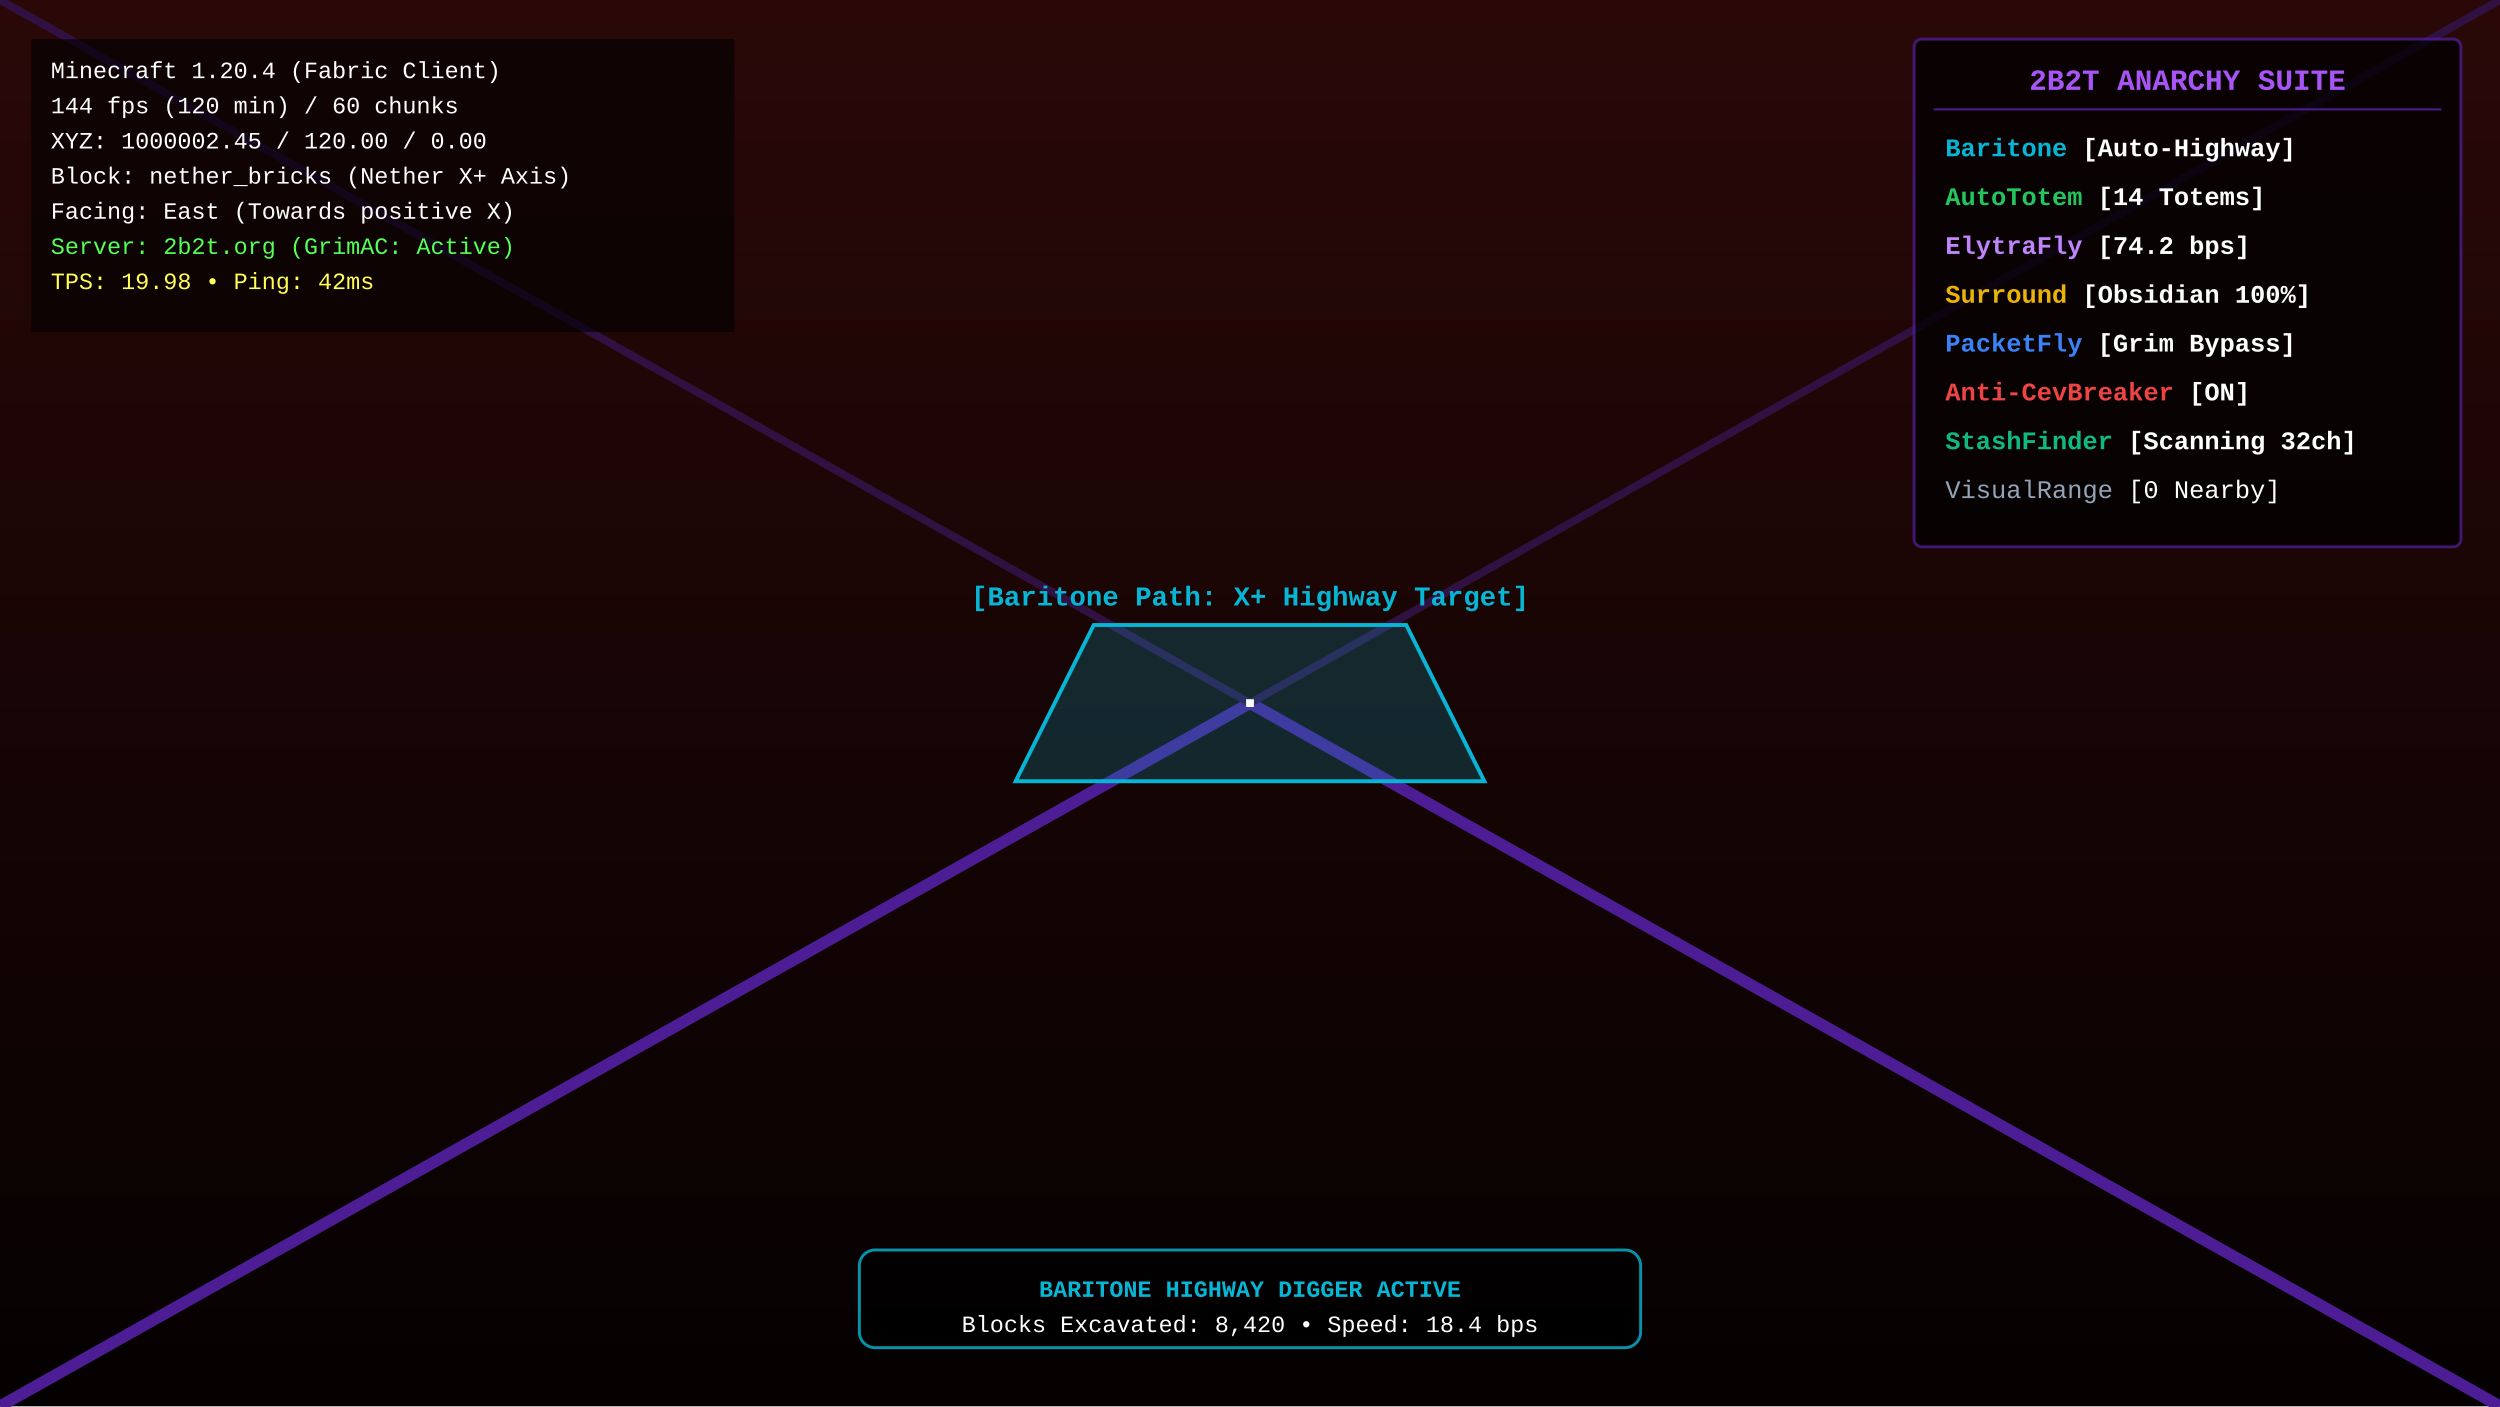
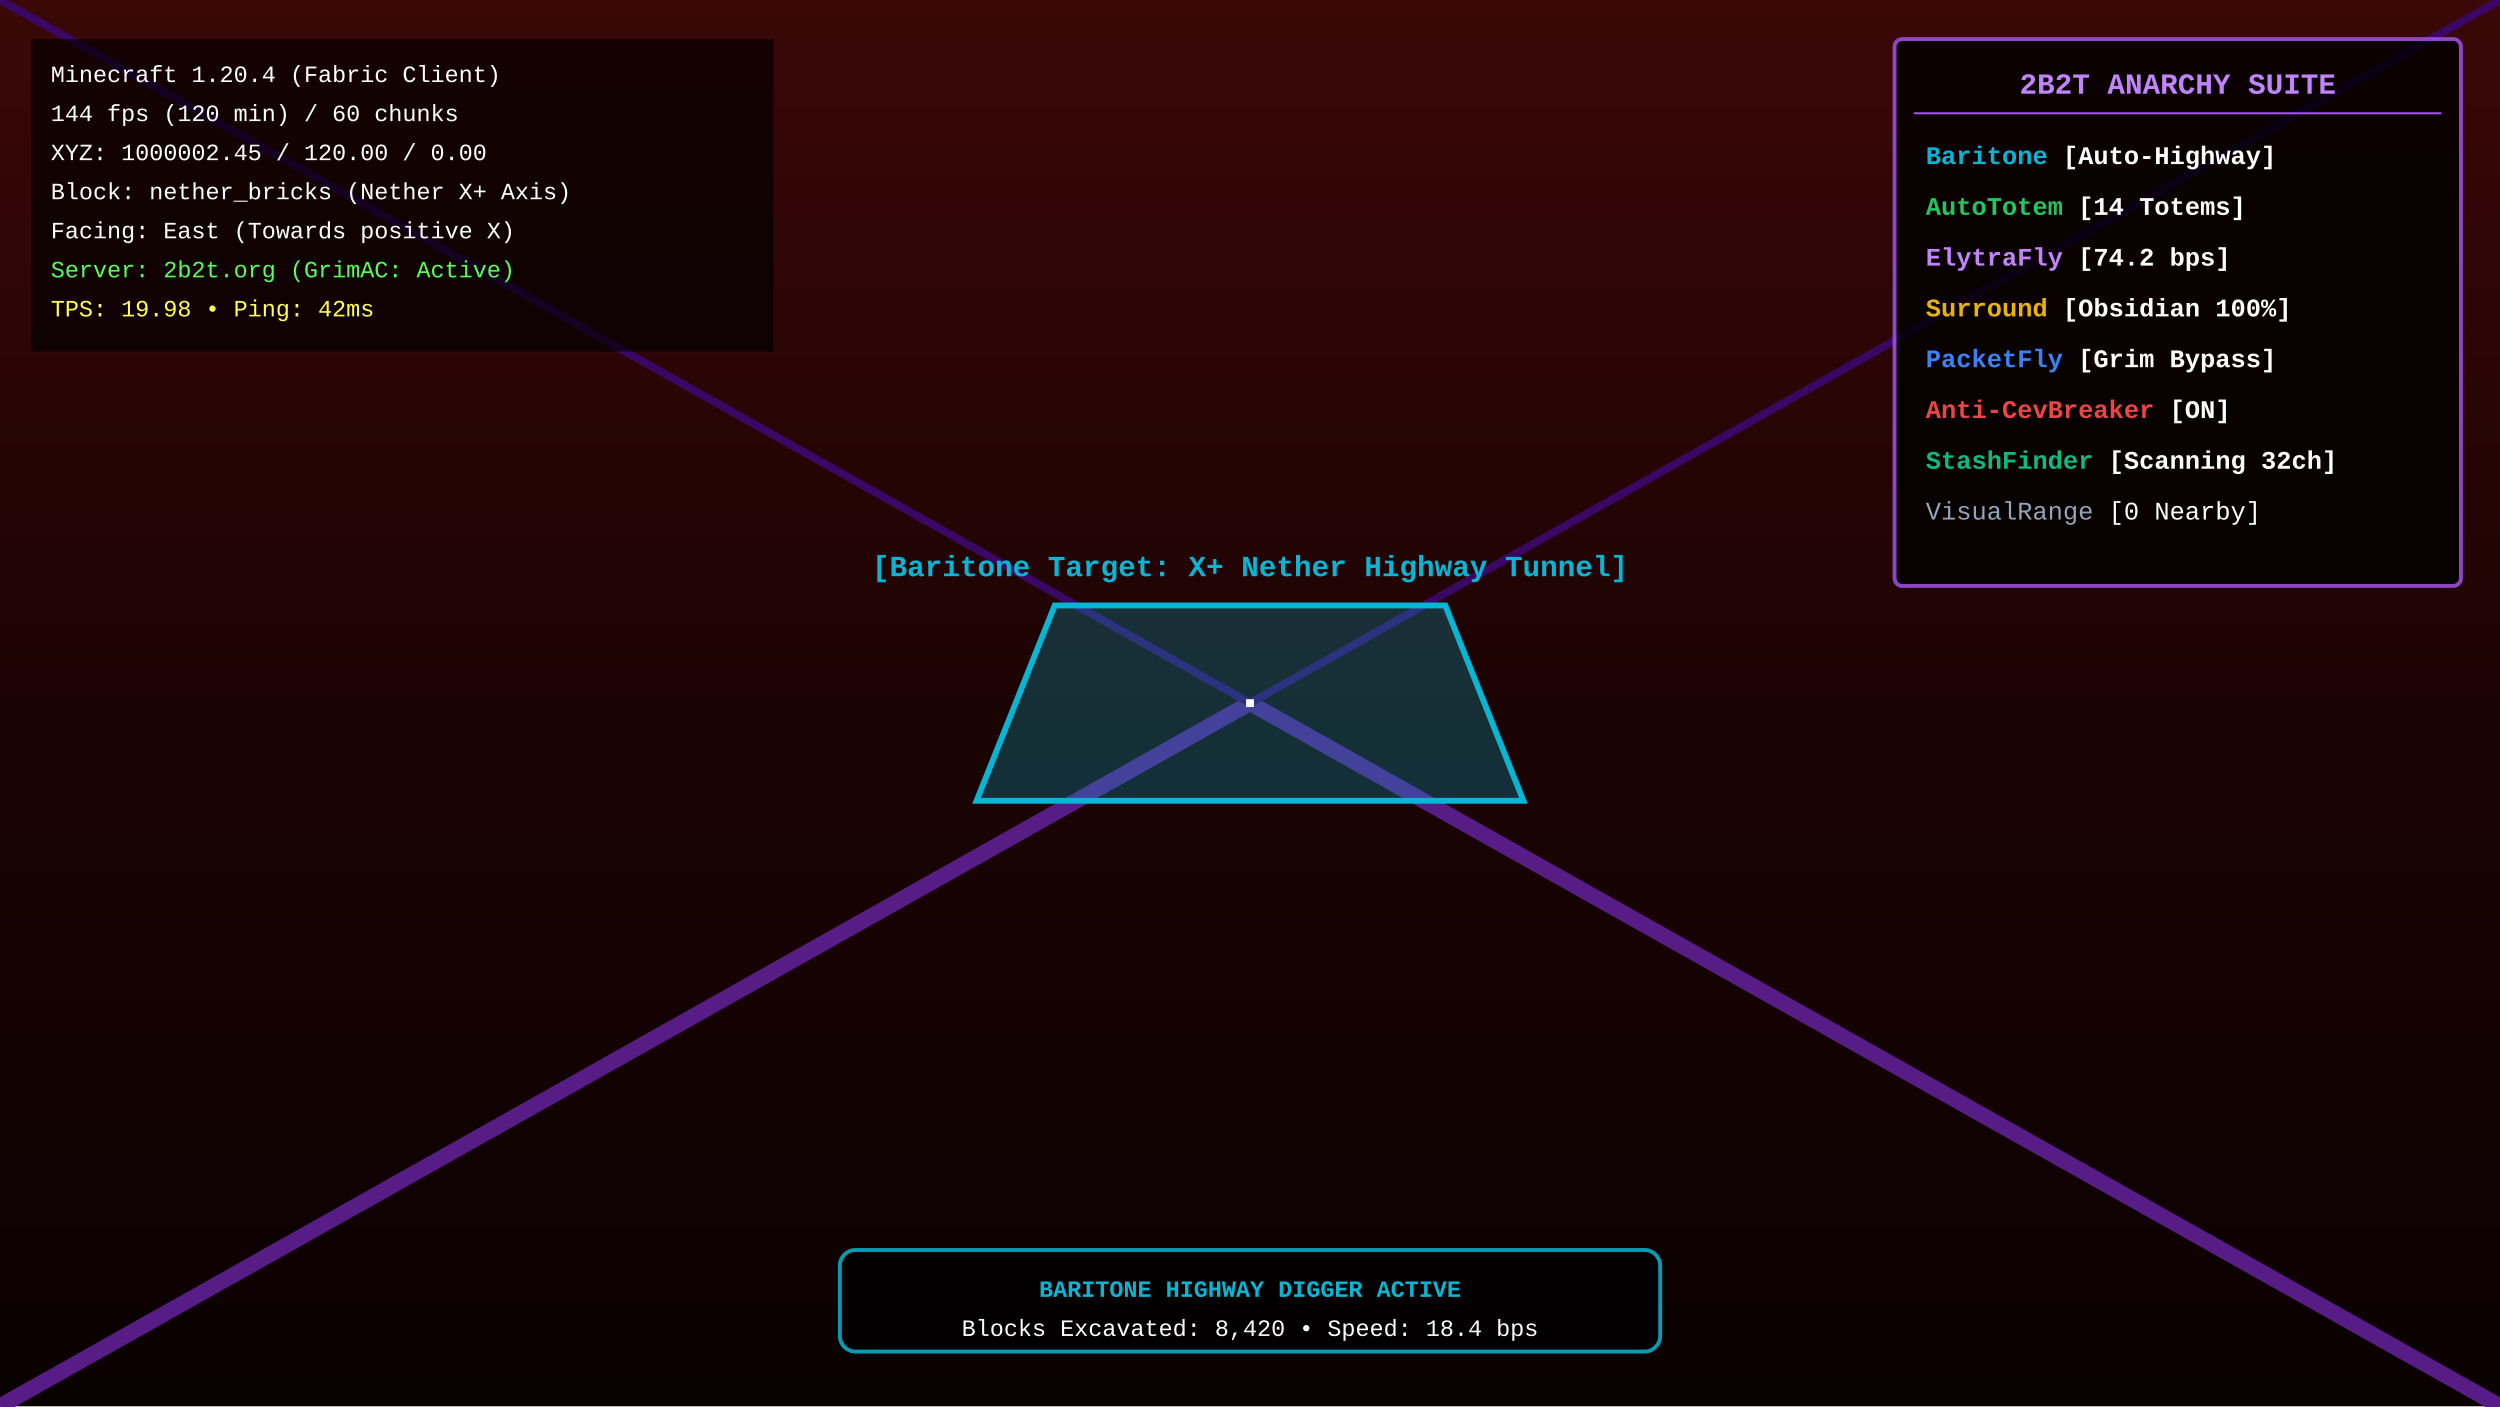
<svg xmlns="http://www.w3.org/2000/svg" width="1280" height="720" viewBox="0 0 1280 720" fill="none" font-family="'Courier New', Courier, monospace">
  <defs>
-     <linearGradient id="netherBg" x1="0" y1="0" x2="0" y2="1">
-       <stop offset="0%" stop-color="#2a0808" />
-       <stop offset="60%" stop-color="#140404" />
-       <stop offset="100%" stop-color="#050101" />
+     <linearGradient id="netherHell" x1="0" y1="0" x2="0" y2="1">
+       <stop offset="0%" stop-color="#3b0707" />
+       <stop offset="50%" stop-color="#1c0303" />
+       <stop offset="100%" stop-color="#0a0101" />
    </linearGradient>
  </defs>
-   <rect width="1280" height="720" fill="url(#netherBg)" />
-   <line x1="0" y1="720" x2="640" y2="360" stroke="#4c1d95" stroke-width="6" />
-   <line x1="1280" y1="720" x2="640" y2="360" stroke="#4c1d95" stroke-width="6" />
-   <line x1="0" y1="0" x2="640" y2="360" stroke="#311042" stroke-width="4" />
-   <line x1="1280" y1="0" x2="640" y2="360" stroke="#311042" stroke-width="4" />
-   <polygon points="560,320 720,320 760,400 520,400" fill="#06b6d4" fill-opacity="0.2" stroke="#06b6d4" stroke-width="2" />
-   <text x="640" y="310" fill="#06b6d4" font-size="14" font-weight="900" text-anchor="middle">[Baritone Path: X+ Highway Target]</text>
+   <rect width="1280" height="720" fill="url(#netherHell)" />
+   <line x1="0" y1="720" x2="640" y2="360" stroke="#581c87" stroke-width="8" />
+   <line x1="1280" y1="720" x2="640" y2="360" stroke="#581c87" stroke-width="8" />
+   <line x1="0" y1="0" x2="640" y2="360" stroke="#3b0764" stroke-width="4" />
+   <line x1="1280" y1="0" x2="640" y2="360" stroke="#3b0764" stroke-width="4" />
+   <polygon points="540,310 740,310 780,410 500,410" fill="#06b6d4" fill-opacity="0.25" stroke="#06b6d4" stroke-width="3" />
+   <text x="640" y="295" fill="#06b6d4" font-size="15" font-weight="900" text-anchor="middle">[Baritone Target: X+ Nether Highway Tunnel]</text>
  <rect x="638" y="358" width="4" height="4" fill="#ffffff" />
  <g transform="translate(16, 20)">
-     <rect width="360" height="150" fill="#000000" opacity="0.6" />
-     <text x="10" y="20" fill="#ffffff" font-size="12">Minecraft 1.20.4 (Fabric Client)</text>
-     <text x="10" y="38" fill="#ffffff" font-size="12">144 fps (120 min) / 60 chunks</text>
-     <text x="10" y="56" fill="#ffffff" font-size="12">XYZ: 1000002.45 / 120.00 / 0.00</text>
-     <text x="10" y="74" fill="#ffffff" font-size="12">Block: nether_bricks (Nether X+ Axis)</text>
-     <text x="10" y="92" fill="#ffffff" font-size="12">Facing: East (Towards positive X)</text>
-     <text x="10" y="110" fill="#55ff55" font-size="12">Server: 2b2t.org (GrimAC: Active)</text>
-     <text x="10" y="128" fill="#ffff55" font-size="12">TPS: 19.98 • Ping: 42ms</text>
+     <rect width="380" height="160" fill="#000000" opacity="0.65" />
+     <text x="10" y="22" fill="#ffffff" font-size="12">Minecraft 1.20.4 (Fabric Client)</text>
+     <text x="10" y="42" fill="#ffffff" font-size="12">144 fps (120 min) / 60 chunks</text>
+     <text x="10" y="62" fill="#ffffff" font-size="12">XYZ: 1000002.45 / 120.00 / 0.00</text>
+     <text x="10" y="82" fill="#ffffff" font-size="12">Block: nether_bricks (Nether X+ Axis)</text>
+     <text x="10" y="102" fill="#ffffff" font-size="12">Facing: East (Towards positive X)</text>
+     <text x="10" y="122" fill="#55ff55" font-size="12">Server: 2b2t.org (GrimAC: Active)</text>
+     <text x="10" y="142" fill="#ffff55" font-size="12">TPS: 19.98 • Ping: 42ms</text>
  </g>
-   <g transform="translate(980, 20)">
-     <rect width="280" height="260" rx="4" fill="#000000" opacity="0.75" stroke="#4c1d95" stroke-width="1.5" />
-     <text x="140" y="26" fill="#a855f7" font-size="15" font-weight="900" text-anchor="middle">2B2T ANARCHY SUITE</text>
-     <line x1="10" y1="36" x2="270" y2="36" stroke="#4c1d95" stroke-width="1" />
-     <text x="16" y="60" fill="#06b6d4" font-size="13" font-weight="900">Baritone <tspan fill="#ffffff">[Auto-Highway]</tspan>
+   <g transform="translate(970, 20)">
+     <rect width="290" height="280" rx="4" fill="#000000" opacity="0.8" stroke="#a855f7" stroke-width="2" />
+     <text x="145" y="28" fill="#c084fc" font-size="15" font-weight="900" text-anchor="middle">2B2T ANARCHY SUITE</text>
+     <line x1="10" y1="38" x2="280" y2="38" stroke="#a855f7" stroke-width="1" />
+     <text x="16" y="64" fill="#06b6d4" font-size="13" font-weight="900">Baritone <tspan fill="#ffffff">[Auto-Highway]</tspan>
    </text>
-     <text x="16" y="85" fill="#22c55e" font-size="13" font-weight="900">AutoTotem <tspan fill="#ffffff">[14 Totems]</tspan>
+     <text x="16" y="90" fill="#22c55e" font-size="13" font-weight="900">AutoTotem <tspan fill="#ffffff">[14 Totems]</tspan>
    </text>
-     <text x="16" y="110" fill="#c084fc" font-size="13" font-weight="900">ElytraFly <tspan fill="#ffffff">[74.2 bps]</tspan>
+     <text x="16" y="116" fill="#c084fc" font-size="13" font-weight="900">ElytraFly <tspan fill="#ffffff">[74.2 bps]</tspan>
    </text>
-     <text x="16" y="135" fill="#eab308" font-size="13" font-weight="900">Surround <tspan fill="#ffffff">[Obsidian 100%]</tspan>
+     <text x="16" y="142" fill="#eab308" font-size="13" font-weight="900">Surround <tspan fill="#ffffff">[Obsidian 100%]</tspan>
    </text>
-     <text x="16" y="160" fill="#3b82f6" font-size="13" font-weight="900">PacketFly <tspan fill="#ffffff">[Grim Bypass]</tspan>
+     <text x="16" y="168" fill="#3b82f6" font-size="13" font-weight="900">PacketFly <tspan fill="#ffffff">[Grim Bypass]</tspan>
    </text>
-     <text x="16" y="185" fill="#ef4444" font-size="13" font-weight="900">Anti-CevBreaker <tspan fill="#ffffff">[ON]</tspan>
+     <text x="16" y="194" fill="#ef4444" font-size="13" font-weight="900">Anti-CevBreaker <tspan fill="#ffffff">[ON]</tspan>
    </text>
-     <text x="16" y="210" fill="#10b981" font-size="13" font-weight="900">StashFinder <tspan fill="#ffffff">[Scanning 32ch]</tspan>
+     <text x="16" y="220" fill="#10b981" font-size="13" font-weight="900">StashFinder <tspan fill="#ffffff">[Scanning 32ch]</tspan>
    </text>
-     <text x="16" y="235" fill="#94a3b8" font-size="13">VisualRange <tspan fill="#ffffff">[0 Nearby]</tspan>
+     <text x="16" y="246" fill="#94a3b8" font-size="13">VisualRange <tspan fill="#ffffff">[0 Nearby]</tspan>
    </text>
  </g>
-   <g transform="translate(440, 640)">
-     <rect width="400" height="50" rx="8" fill="#000000" opacity="0.8" stroke="#06b6d4" stroke-width="1.5" />
-     <text x="200" y="24" fill="#06b6d4" font-size="12" font-weight="900" text-anchor="middle">BARITONE HIGHWAY DIGGER ACTIVE</text>
-     <text x="200" y="42" fill="#ffffff" font-size="12" text-anchor="middle">Blocks Excavated: 8,420 • Speed: 18.4 bps</text>
+   <g transform="translate(430, 640)">
+     <rect width="420" height="52" rx="8" fill="#000000" opacity="0.85" stroke="#06b6d4" stroke-width="2" />
+     <text x="210" y="24" fill="#06b6d4" font-size="12" font-weight="900" text-anchor="middle">BARITONE HIGHWAY DIGGER ACTIVE</text>
+     <text x="210" y="44" fill="#ffffff" font-size="12" text-anchor="middle">Blocks Excavated: 8,420 • Speed: 18.4 bps</text>
  </g>
</svg>
